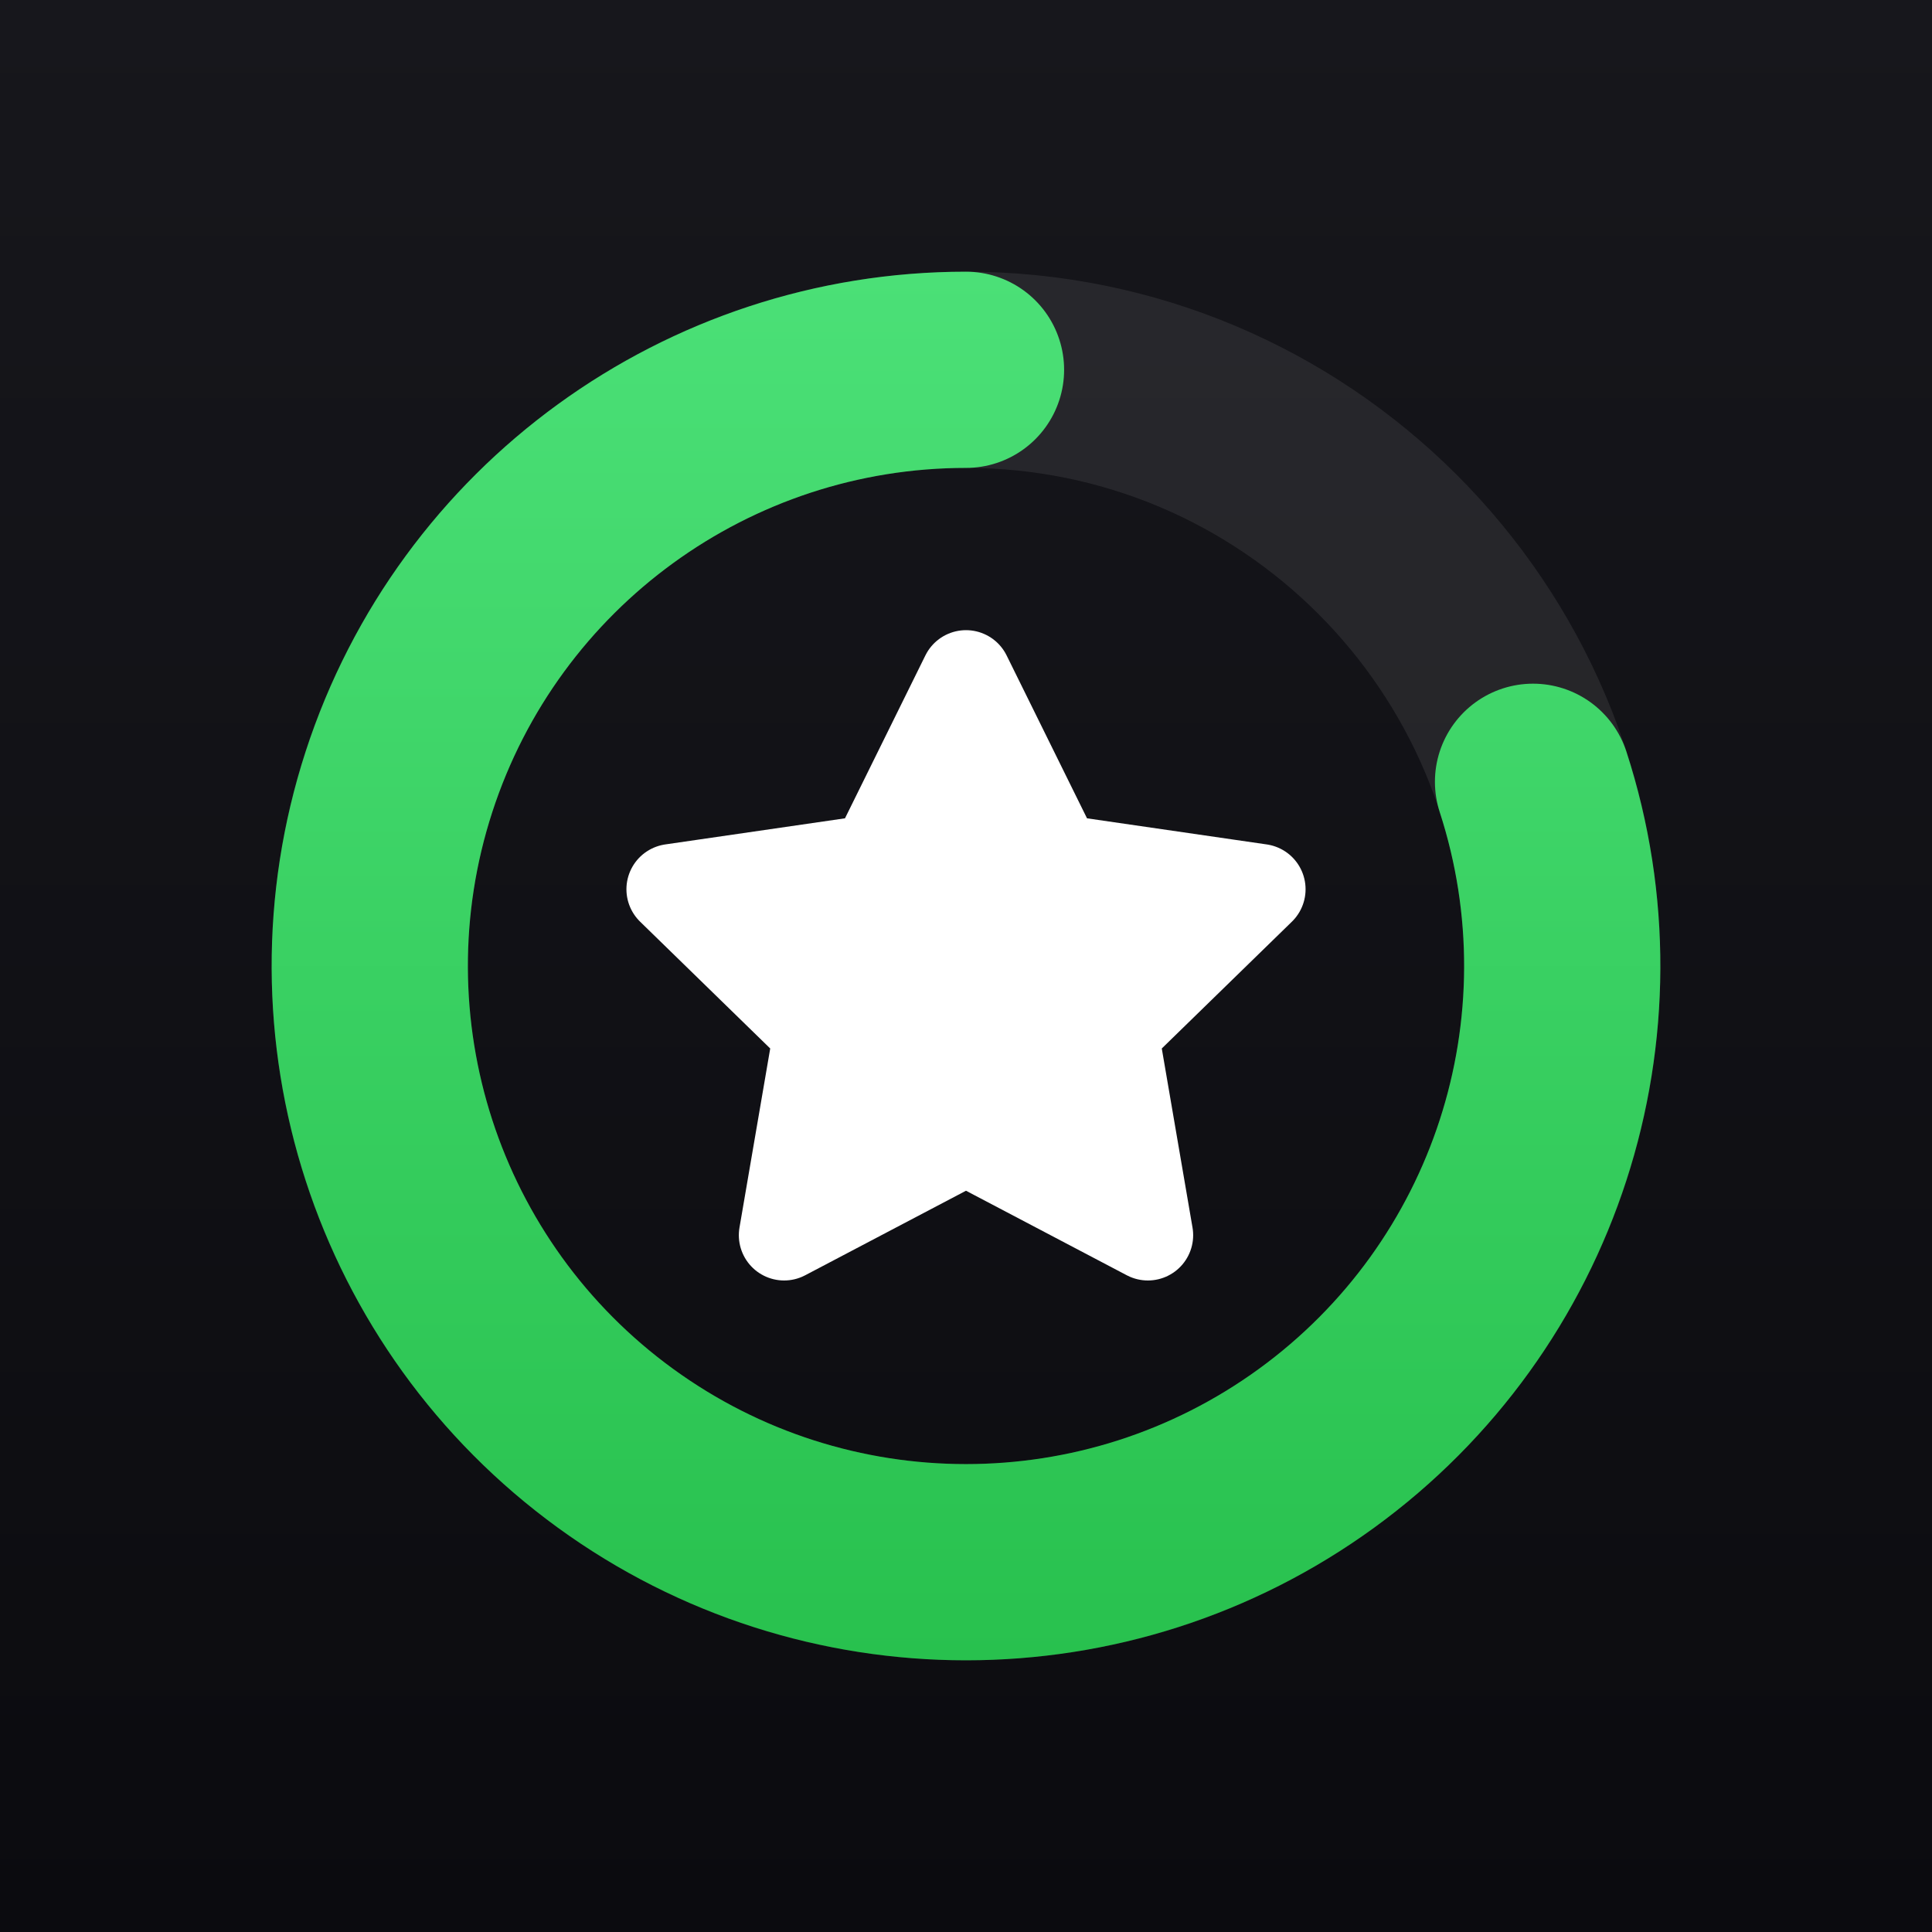
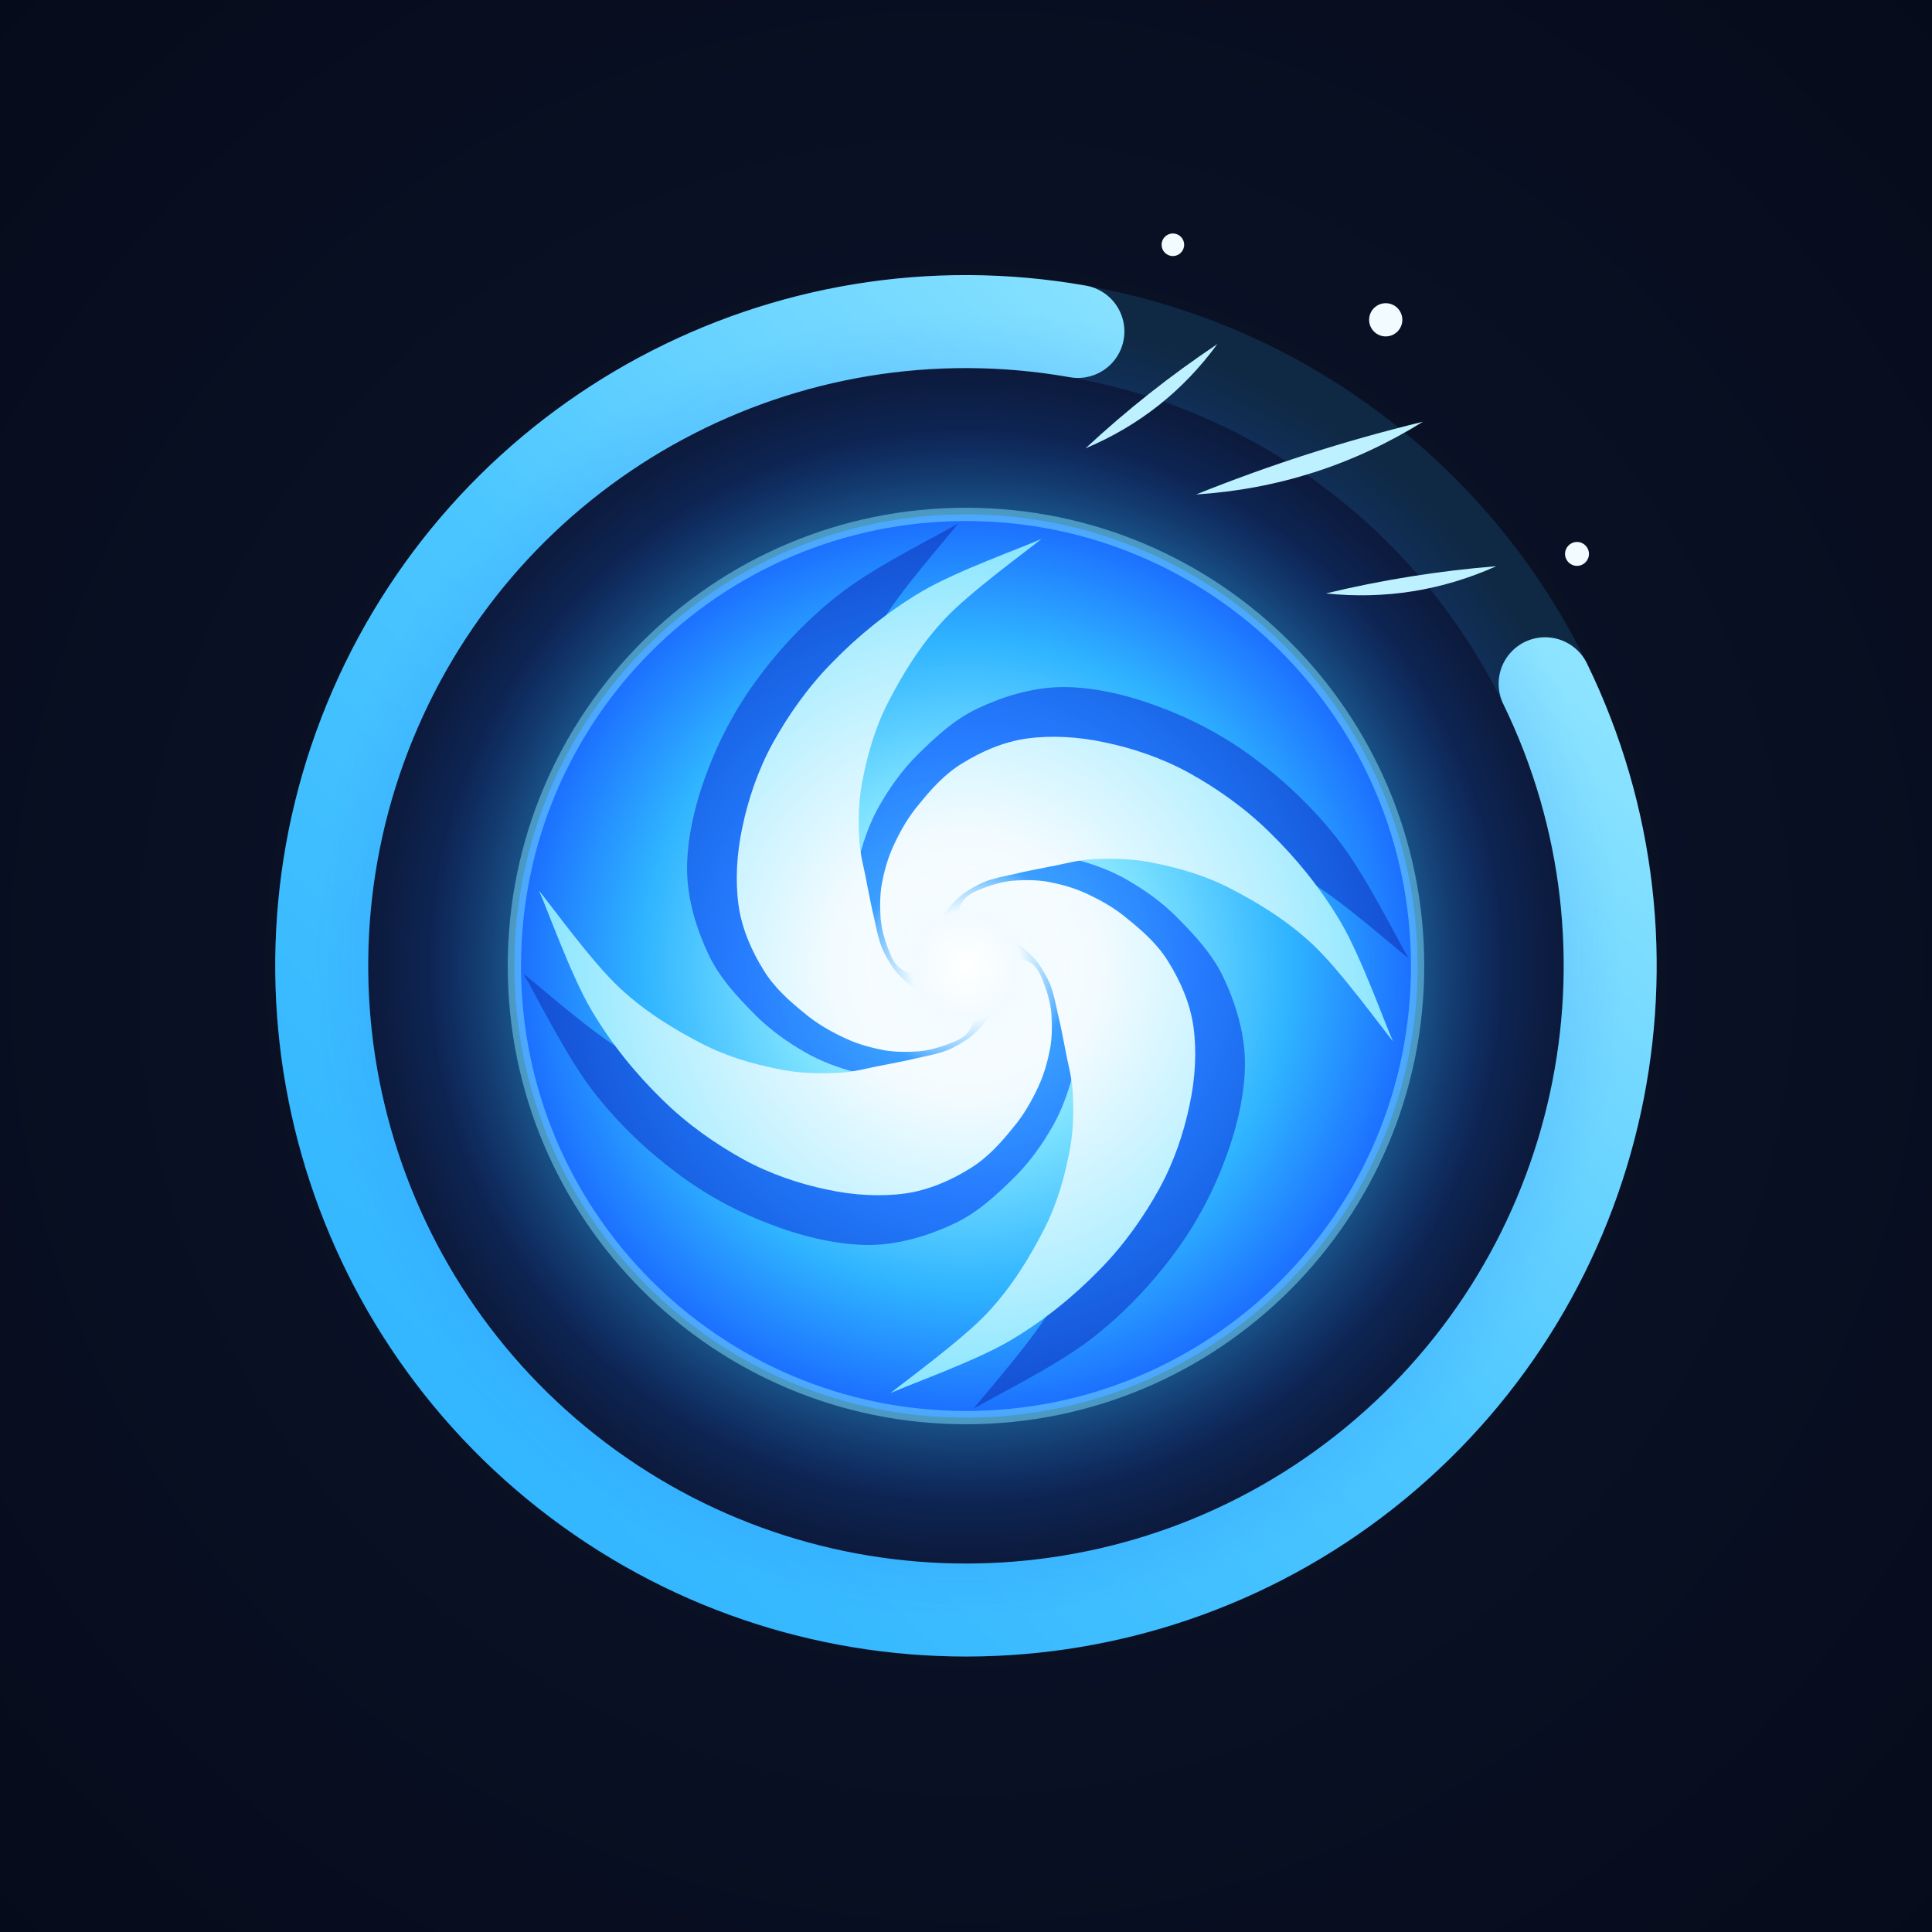
<svg xmlns="http://www.w3.org/2000/svg" viewBox="0 0 512 512">
  <defs>
-     <linearGradient id="bg" x1="0" y1="0" x2="0" y2="1">
-       <stop offset="0" stop-color="#17171c" />
-       <stop offset="1" stop-color="#0b0b0f" />
-     </linearGradient>
-     <linearGradient id="ring" gradientUnits="userSpaceOnUse" x1="0" y1="72" x2="0" y2="440">
-       <stop offset="0" stop-color="#4be077" />
-       <stop offset="1" stop-color="#28c14e" />
+     <radialGradient id="bg" cx=".5" cy=".5" r=".72">
+       <stop offset="0" stop-color="#0d1630" />
+       <stop offset="1" stop-color="#060b1a" />
+     </radialGradient>
+     <radialGradient id="halo" gradientUnits="userSpaceOnUse" cx="256" cy="256" r="197.2">
+       <stop offset=".66" stop-color="#2fb4ff" stop-opacity=".5" />
+       <stop offset=".82" stop-color="#1b6dff" stop-opacity=".2" />
+       <stop offset="1" stop-color="#1b6dff" stop-opacity="0" />
+     </radialGradient>
+     <radialGradient id="orb" gradientUnits="userSpaceOnUse" cx="256" cy="256" r="136">
+       <stop offset="0" stop-color="#f2fbff" />
+       <stop offset=".14" stop-color="#cdf3ff" />
+       <stop offset=".4" stop-color="#7fe3ff" />
+       <stop offset=".72" stop-color="#2fb4ff" />
+       <stop offset="1" stop-color="#1b6dff" />
+     </radialGradient>
+     <radialGradient id="lite" gradientUnits="userSpaceOnUse" cx="256" cy="256" r="136">
+       <stop offset="0" stop-color="#ffffff" />
+       <stop offset=".3" stop-color="#f2fbff" />
+       <stop offset=".7" stop-color="#b6efff" />
+       <stop offset="1" stop-color="#7fe3ff" />
+     </radialGradient>
+     <radialGradient id="deep" gradientUnits="userSpaceOnUse" cx="256" cy="256" r="136">
+       <stop offset="0" stop-color="#2fb4ff" />
+       <stop offset=".5" stop-color="#1b6dff" />
+       <stop offset="1" stop-color="#1346c8" />
+     </radialGradient>
+     <radialGradient id="core" cx=".5" cy=".5" r=".5">
+       <stop offset="0" stop-color="#ffffff" />
+       <stop offset=".5" stop-color="#f2fbff" />
+       <stop offset="1" stop-color="#f2fbff" stop-opacity="0" />
+     </radialGradient>
+     <linearGradient id="ring" gradientUnits="userSpaceOnUse" x1="420" y1="90" x2="92" y2="430">
+       <stop offset="0" stop-color="#9aeaff" />
+       <stop offset=".5" stop-color="#4cc6ff" />
+       <stop offset="1" stop-color="#2fb4ff" />
    </linearGradient>
  </defs>
  <rect width="512" height="512" fill="url(#bg)" />
-   <circle cx="256" cy="256" r="158" fill="none" stroke="#fff" stroke-opacity=".08" stroke-width="52" />
-   <path d="M406.27 207.18A158 158 0 1 1 256 98" fill="none" stroke="url(#ring)" stroke-width="52" stroke-linecap="round" />
-   <polygon points="256,179 280.1,227.83 333.99,235.66 294.99,273.67 304.2,327.34 256,302 207.8,327.34 217.01,273.67 178.01,235.66 231.9,227.83" fill="#fff" stroke="#fff" stroke-width="24" stroke-linejoin="round" />
+   <g transform="translate(256 256) scale(.88) translate(-256 -256)">
+     <circle cx="256" cy="256" r="194" fill="none" stroke="#2fb4ff" stroke-opacity=".14" stroke-width="28" />
+     <path d="M430.4 171A194 194 0 1 1 289.7 64.9" fill="none" stroke="url(#ring)" stroke-width="28" stroke-linecap="round" />
+     <circle cx="256" cy="256" r="197.2" fill="url(#halo)" />
+     <circle cx="256" cy="256" r="136" fill="url(#orb)" />
+     <path fill="url(#deep)" fill-opacity=".85" d="M265.7 248.9c1-.1 3.8-1.1 5.9-.9c2.1 .1 4.9 .6 6.9 2c2 1.4 3.7 3.7 5.2 6.2c1.5 2.5 3 5.4 3.9 8.8c1 3.3 1.8 7.1 1.8 11.2c0 4.1-.3 8.7-1.5 13.5c-1.3 4.7-3.1 9.9-6 14.9c-2.9 5-6.6 10.4-11.5 15.2c-4.9 4.8-10.7 10.4-18 13.8c-7.2 3.4-16.2 6.3-25.2 6.4c-9 .1-19.4-2.2-29-5.8c-9.6-3.5-19.7-8.7-28.8-15.5c-9.2-6.8-18.3-15.3-26-25.4c-7.8-10.1-17.2-29.1-20.7-35c5.1 4 20.7 17.9 30.6 23.6c9.8 5.7 19.9 8.7 28.6 10.7c8.7 2.1 16.7 2 23.5 1.7c6.8-.3 12.3-2.6 17.4-3.5c5-.9 8.9-1.5 12.9-2.1c4-.7 7.8-.7 11.1-1.6c3.3-.9 6.2-2.4 8.6-3.8c2.5-1.5 4.6-3.3 6.2-5c1.7-1.8 3-3.7 3.9-5.5c1-1.8 1.6-3.6 2-5.3c.4-1.6 .5-3.3 .4-4.7c0-1.4-.6-2.5-.7-3.9c-.2-1.5 .1-3.2-.1-4.9c-.3-1.7-1.2-4.2-1.4-5.1zM263.1 265.7c.1 1 1.1 3.8 .9 5.9c-.1 2.1-.6 4.9-2 6.9c-1.4 2-3.7 3.7-6.2 5.2c-2.5 1.5-5.4 3-8.8 3.9c-3.3 1-7.1 1.8-11.2 1.8c-4.1 0-8.7-.3-13.5-1.5c-4.7-1.3-9.9-3.1-14.9-6c-5-2.9-10.4-6.6-15.2-11.5c-4.8-4.9-10.4-10.7-13.8-18c-3.4-7.2-6.3-16.2-6.4-25.2c-.1-9 2.2-19.4 5.8-29c3.5-9.6 8.7-19.7 15.5-28.8c6.8-9.2 15.3-18.3 25.4-26c10.1-7.8 29.1-17.2 35-20.7c-4 5.1-17.9 20.7-23.6 30.6c-5.7 9.8-8.7 19.9-10.7 28.6c-2.1 8.7-2 16.7-1.7 23.5c.3 6.8 2.6 12.3 3.5 17.4c.9 5 1.5 8.9 2.1 12.9c.7 4 .7 7.8 1.6 11.1c.9 3.3 2.4 6.2 3.8 8.6c1.5 2.5 3.3 4.6 5 6.2c1.8 1.7 3.7 3 5.5 3.9c1.8 1 3.6 1.6 5.3 2c1.6 .4 3.3 .5 4.7 .4c1.4 0 2.5-.6 3.9-.7c1.5-.2 3.2 .1 4.9-.1c1.7-.3 4.2-1.2 5.1-1.4zM246.3 263.1c-1 .1-3.8 1.1-5.9 .9c-2.1-.1-4.9-.6-6.9-2c-2-1.4-3.7-3.7-5.2-6.2c-1.5-2.5-3-5.4-3.9-8.8c-1-3.3-1.8-7.1-1.8-11.2c0-4.1 .3-8.7 1.5-13.5c1.3-4.7 3.1-9.9 6-14.9c2.9-5 6.6-10.4 11.5-15.2c4.9-4.8 10.7-10.4 18-13.8c7.2-3.4 16.2-6.3 25.2-6.4c9-.1 19.4 2.2 29 5.8c9.6 3.5 19.7 8.7 28.8 15.5c9.2 6.8 18.3 15.3 26 25.4c7.8 10.1 17.2 29.1 20.7 35c-5.1-4-20.7-17.9-30.6-23.6c-9.8-5.7-19.9-8.7-28.6-10.7c-8.7-2.1-16.7-2-23.5-1.7c-6.8 .3-12.3 2.6-17.4 3.5c-5 .9-8.9 1.5-12.9 2.1c-4 .7-7.8 .7-11.1 1.6c-3.3 .9-6.2 2.4-8.6 3.8c-2.5 1.5-4.6 3.3-6.2 5c-1.7 1.8-3 3.7-3.9 5.5c-1 1.8-1.6 3.6-2 5.3c-.4 1.6-.5 3.3-.4 4.7c0 1.4 .6 2.5 .7 3.9c.2 1.5-.1 3.2 .1 4.9c.3 1.7 1.2 4.2 1.4 5.1zM248.9 246.3c-.1-1-1.1-3.8-.9-5.9c.1-2.1 .6-4.9 2-6.9c1.4-2 3.7-3.7 6.2-5.2c2.5-1.5 5.4-3 8.8-3.9c3.3-1 7.1-1.8 11.2-1.8c4.1 0 8.7 .3 13.5 1.5c4.7 1.3 9.9 3.1 14.9 6c5 2.9 10.4 6.6 15.2 11.5c4.8 4.9 10.4 10.7 13.8 18c3.4 7.2 6.3 16.2 6.4 25.2c.1 9-2.2 19.4-5.8 29c-3.5 9.6-8.7 19.7-15.5 28.8c-6.8 9.2-15.3 18.3-25.4 26c-10.1 7.8-29.1 17.2-35 20.7c4-5.1 17.9-20.7 23.6-30.6c5.7-9.8 8.7-19.9 10.7-28.6c2.1-8.7 2-16.7 1.7-23.5c-.3-6.8-2.6-12.3-3.5-17.4c-.9-5-1.5-8.9-2.1-12.9c-.7-4-.7-7.8-1.6-11.1c-.9-3.3-2.4-6.2-3.8-8.6c-1.5-2.5-3.3-4.6-5-6.2c-1.8-1.7-3.7-3-5.5-3.9c-1.8-1-3.6-1.6-5.3-2c-1.6-.4-3.3-.5-4.7-.4c-1.4 0-2.5 .6-3.9 .7c-1.5 .2-3.2-.1-4.9 .1c-1.7 .3-4.2 1.2-5.1 1.4z" />
+     <path fill="url(#lite)" d="M265.4 252.6c.8 .1 3-.1 4.8 .4c1.9 .6 4.5 1.2 6.1 2.7c1.6 1.4 2.5 3.8 3.4 6.2c.9 2.4 1.7 5.2 2 8.3c.2 3.1 .3 6.6-.3 10.3c-.7 3.7-1.7 7.7-3.6 11.8c-1.9 4.1-4.3 8.5-7.8 12.6c-3.4 4.2-7.6 9-13 12.2c-5.3 3.3-12.1 6.4-19.3 7.4c-7.2 1-15.5 .6-23.7-1.2c-8.1-1.7-16.9-4.6-25.1-9.1c-8.3-4.6-16.8-10.5-24.4-18c-7.6-7.4-15.1-16.4-21.3-26.9c-6.2-10.5-13.1-30-15.8-36c4 4.9 15.9 21.4 24.1 29.1c8.1 7.6 16.9 12.8 24.8 16.9c7.9 4.1 15.7 6.2 22.5 7.6c6.8 1.5 12.9 1.5 18.3 1.3c5.3-.2 9.7-1.6 13.8-2.3c4-.8 7.3-1.4 10.5-2.2c3.3-.7 6.3-1.3 8.9-2.3c2.5-1 4.7-2.4 6.6-3.7c1.8-1.4 3.3-3 4.5-4.5c1.2-1.5 2-3 2.6-4.5c.7-1.5 1-2.9 1.2-4.2c.2-1.3-.1-2.3 0-3.7c.2-1.3 .9-2.9 .9-4.3c0-1.4-.6-3.3-.7-3.9zM259.4 265.4c-.1 .8 .1 3-.4 4.8c-.6 1.9-1.2 4.5-2.7 6.1c-1.4 1.6-3.8 2.5-6.2 3.4c-2.4 .9-5.2 1.7-8.3 2c-3.1 .2-6.6 .3-10.3-.3c-3.7-.7-7.7-1.7-11.8-3.6c-4.1-1.9-8.5-4.3-12.6-7.8c-4.2-3.4-9-7.6-12.2-13c-3.3-5.3-6.4-12.1-7.4-19.3c-1-7.2-.6-15.5 1.2-23.7c1.7-8.1 4.6-16.9 9.1-25.1c4.6-8.3 10.5-16.8 18-24.4c7.4-7.6 16.4-15.1 26.9-21.3c10.5-6.2 30-13.1 36-15.8c-4.9 4-21.4 15.9-29.1 24.1c-7.6 8.1-12.8 16.9-16.9 24.8c-4.1 7.9-6.2 15.7-7.6 22.5c-1.5 6.8-1.5 12.9-1.3 18.3c.2 5.3 1.6 9.7 2.3 13.8c.8 4 1.4 7.3 2.2 10.5c.7 3.3 1.3 6.3 2.3 8.9c1 2.5 2.4 4.7 3.7 6.6c1.4 1.8 3 3.3 4.5 4.5c1.5 1.2 3 2 4.5 2.6c1.5 .7 2.9 1 4.2 1.2c1.3 .2 2.3-.1 3.7 0c1.3 .2 2.9 .9 4.3 .9c1.4 0 3.3-.6 3.9-.7zM246.6 259.4c-.8-.1-3 .1-4.8-.4c-1.9-.6-4.5-1.2-6.1-2.7c-1.6-1.4-2.5-3.8-3.4-6.2c-.9-2.4-1.7-5.2-2-8.3c-.2-3.1-.3-6.6 .3-10.3c.7-3.7 1.7-7.7 3.6-11.8c1.9-4.1 4.3-8.5 7.8-12.6c3.4-4.2 7.6-9 13-12.2c5.3-3.3 12.1-6.4 19.3-7.4c7.2-1 15.5-.6 23.7 1.2c8.1 1.7 16.9 4.6 25.1 9.1c8.3 4.6 16.8 10.5 24.4 18c7.6 7.4 15.1 16.4 21.3 26.9c6.2 10.5 13.1 30 15.8 36c-4-4.9-15.9-21.4-24.1-29.1c-8.1-7.6-16.9-12.8-24.8-16.9c-7.9-4.1-15.7-6.2-22.5-7.6c-6.8-1.5-12.9-1.5-18.3-1.3c-5.3 .2-9.7 1.6-13.8 2.3c-4 .8-7.3 1.4-10.5 2.2c-3.3 .7-6.3 1.3-8.9 2.3c-2.5 1-4.7 2.4-6.6 3.7c-1.8 1.4-3.3 3-4.5 4.5c-1.2 1.5-2 3-2.6 4.5c-.7 1.5-1 2.9-1.2 4.2c-.2 1.3 .1 2.3 0 3.7c-.2 1.3-.9 2.9-.9 4.3c0 1.4 .6 3.3 .7 3.9zM252.6 246.6c.1-.8-.1-3 .4-4.8c.6-1.9 1.2-4.5 2.7-6.1c1.4-1.6 3.8-2.5 6.2-3.4c2.4-.9 5.2-1.7 8.3-2c3.1-.2 6.6-.3 10.3 .3c3.7 .7 7.7 1.7 11.8 3.6c4.1 1.9 8.5 4.3 12.6 7.8c4.2 3.4 9 7.6 12.2 13c3.3 5.3 6.4 12.1 7.4 19.3c1 7.2 .6 15.5-1.2 23.7c-1.7 8.1-4.6 16.9-9.1 25.1c-4.6 8.3-10.5 16.8-18 24.4c-7.4 7.6-16.4 15.1-26.9 21.3c-10.5 6.2-30 13.1-36 15.8c4.9-4 21.4-15.9 29.1-24.1c7.6-8.1 12.8-16.9 16.9-24.8c4.1-7.9 6.2-15.7 7.6-22.5c1.5-6.8 1.5-12.9 1.3-18.3c-.2-5.3-1.6-9.7-2.3-13.8c-.8-4-1.4-7.3-2.2-10.5c-.7-3.3-1.3-6.3-2.3-8.9c-1-2.5-2.4-4.7-3.7-6.6c-1.4-1.8-3-3.3-4.5-4.5c-1.5-1.2-3-2-4.5-2.6c-1.5-.7-2.9-1-4.2-1.2c-1.3-.2-2.3 .1-3.7 0c-1.3-.2-2.9-.9-4.3-.9c-1.4 0-3.3 .6-3.9 .7z" />
+     <circle cx="256" cy="256" r="136" fill="none" stroke="#7fe3ff" stroke-opacity=".5" stroke-width="4" />
+     <circle cx="256" cy="256" r="32.6" fill="url(#core)" />
+     <path fill="#bdf1ff" d="M325.3 114Q362.2 111.6 393.6 92.1Q358.6 100.6 325.3 114ZM364.4 143.8Q391.1 146.6 415.7 135.6Q389.7 137.7 364.4 143.8ZM292 100.1Q316.2 89.9 331.7 68.7Q310.6 82.8 292 100.1Z" />
+     <g fill="#f2fbff">
+       <circle cx="382.4" cy="61.4" r="5" />
+       <circle cx="440" cy="131.9" r="3.6" />
+       <circle cx="318.3" cy="38.8" r="3.4" />
+     </g>
+   </g>
</svg>
